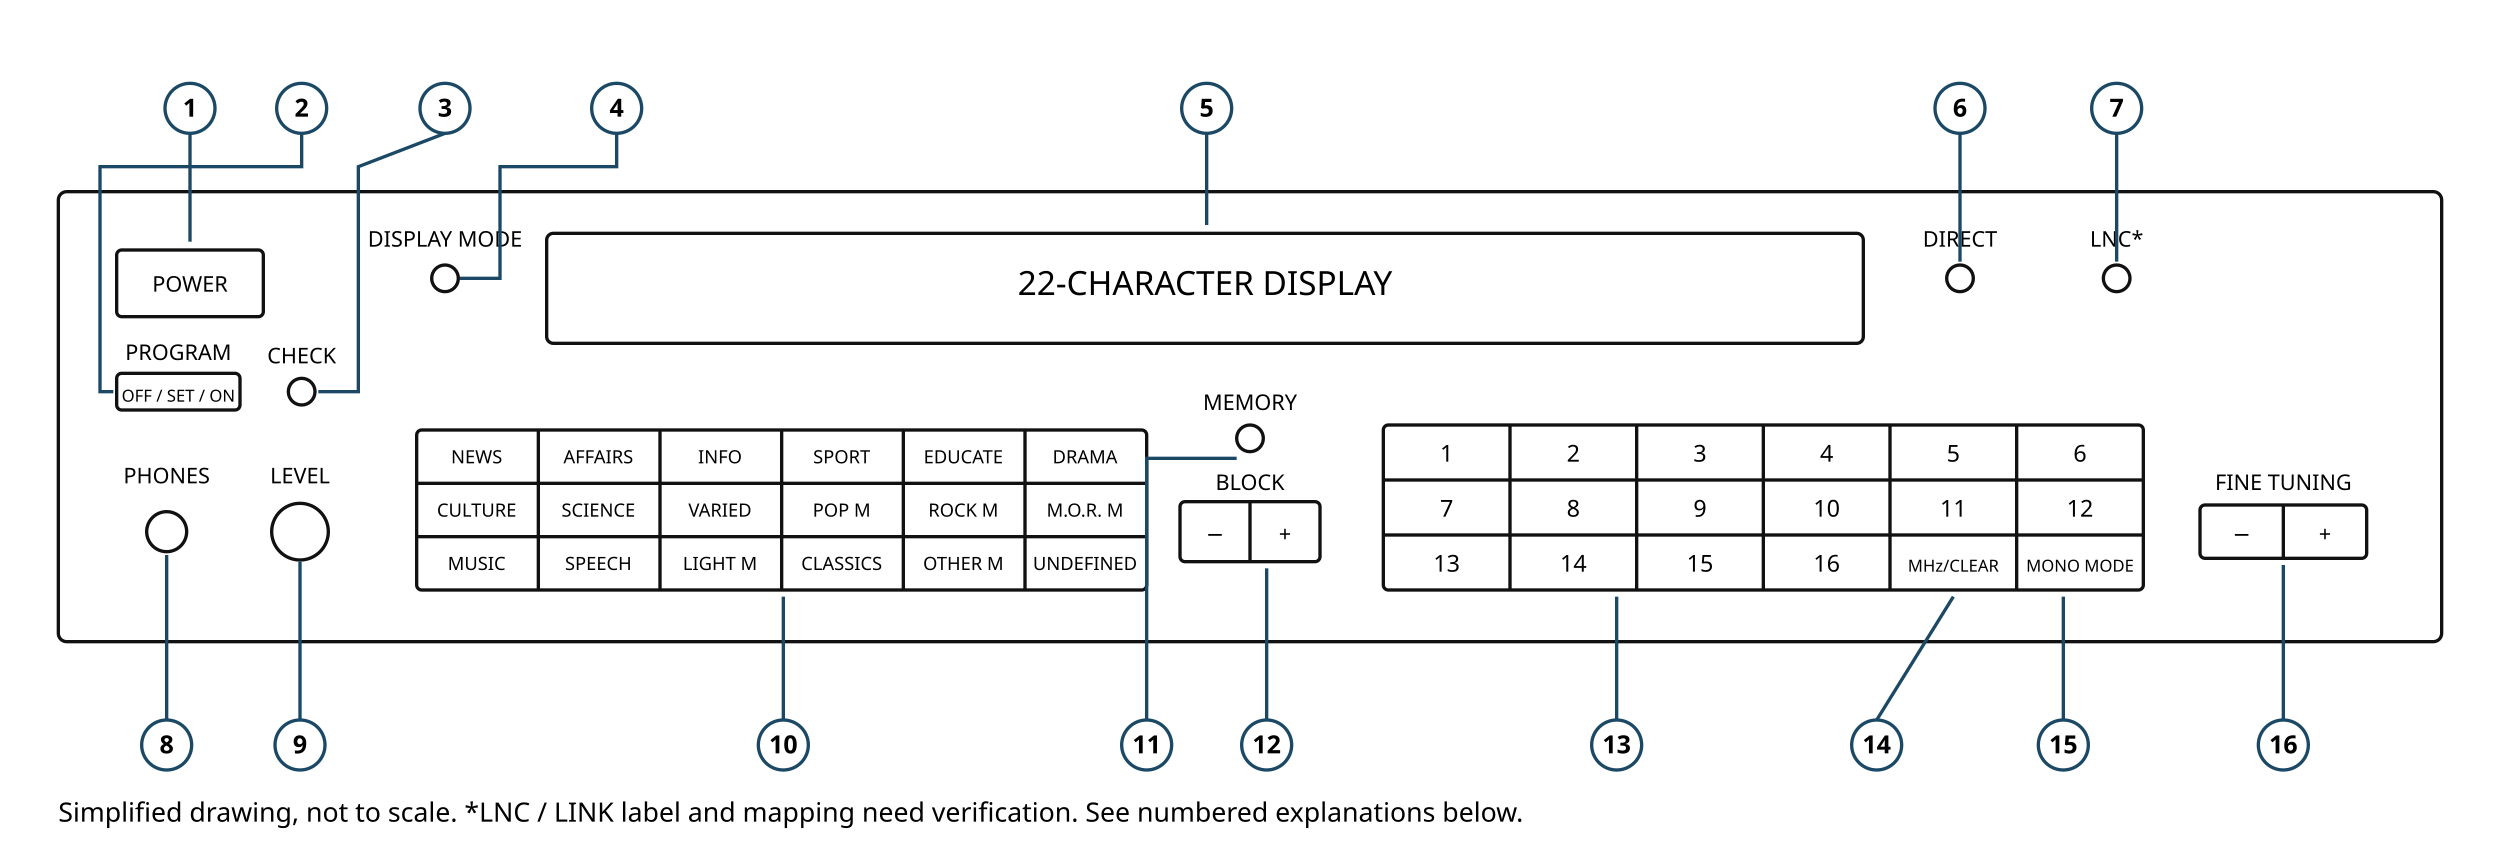
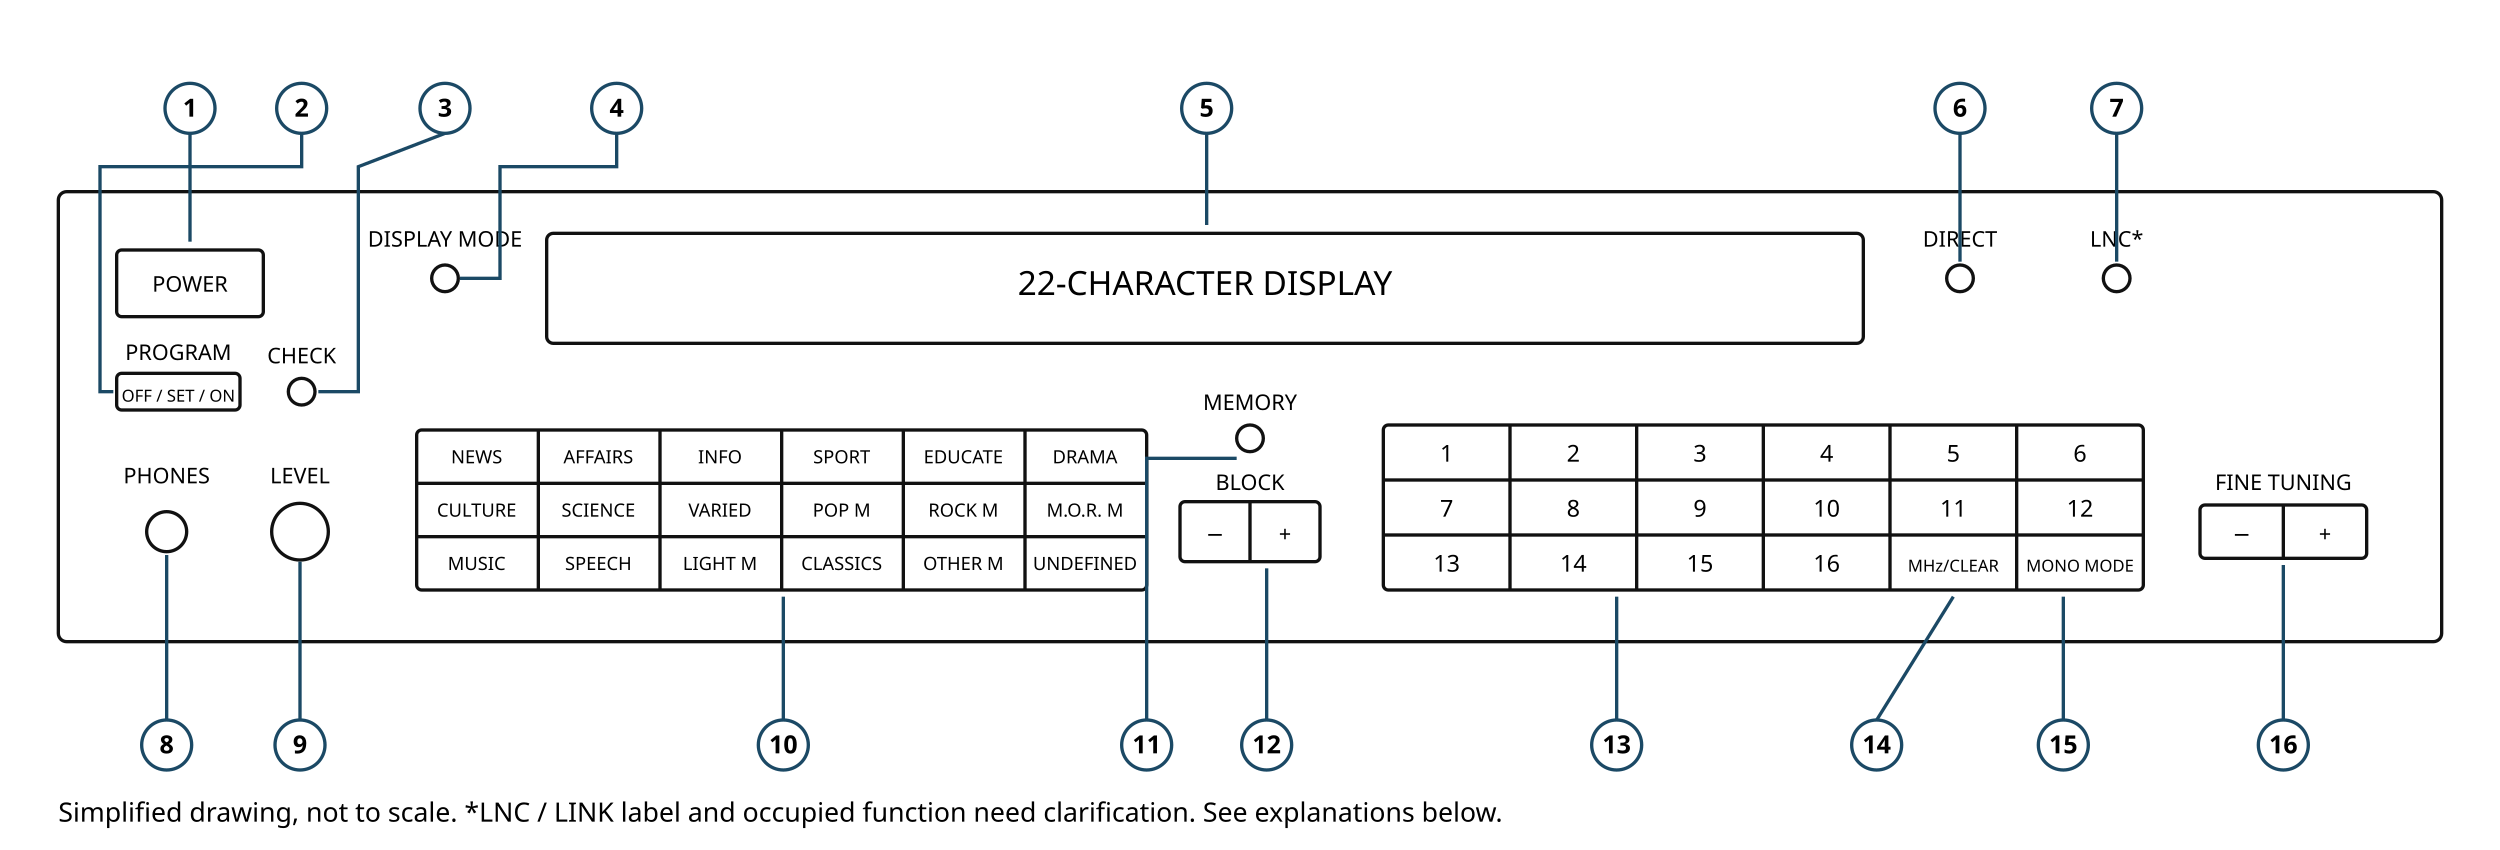
<svg xmlns="http://www.w3.org/2000/svg" width="1500" height="510" viewBox="0 0 1500 510" role="img" aria-labelledby="title description">
  <rect width="1500" height="510" fill="#ffffff" />
  <g fill="none" stroke="#111111" stroke-width="2">
    <rect x="35" y="115" width="1430" height="270" rx="5" />
    <rect x="70" y="150" width="88" height="40" rx="3" />
    <rect x="70" y="224" width="74" height="22" rx="3" />
    <circle cx="181" cy="235" r="8" />
    <circle cx="267" cy="167" r="8" />
    <rect x="328" y="140" width="790" height="66" rx="4" />
    <circle cx="1176" cy="167" r="8" />
    <circle cx="1270" cy="167" r="8" />
    <circle cx="100" cy="319" r="12" />
    <circle cx="180" cy="319" r="17" />
    <rect x="250" y="258" width="438" height="96" rx="3" />
    <path d="M250 290h438 M250 322h438 M323 258v96 M396 258v96 M469 258v96 M542 258v96 M615 258v96" />
    <circle cx="750" cy="263" r="8" />
    <rect x="708" y="301" width="84" height="36" rx="3" />
    <path d="M750 301v36" />
    <rect x="830" y="255" width="456" height="99" rx="3" />
    <path d="M830 288h456 M830 321h456 M906 255v99 M982 255v99 M1058 255v99 M1134 255v99 M1210 255v99" />
    <rect x="1320" y="303" width="100" height="32" rx="3" />
    <path d="M1370 303v32" />
  </g>
  <g fill="#000000" font-family="sans-serif" text-anchor="middle">
    <g font-size="13">
      <text x="114" y="175">POWER</text>
      <text x="107" y="216">PROGRAM</text>
      <text x="107" y="241" font-size="10">OFF / SET / ON</text>
      <text x="181" y="218">CHECK</text>
      <text x="267" y="148">DISPLAY MODE</text>
      <text x="723" y="177" font-size="20">22-CHARACTER DISPLAY</text>
      <text x="1176" y="148">DIRECT</text>
      <text x="1270" y="148">LNC*</text>
      <text x="100" y="290">PHONES</text>
      <text x="180" y="290">LEVEL</text>
      <text x="750" y="246">MEMORY</text>
      <text x="750" y="294">BLOCK</text>
      <text x="729" y="325">−</text>
      <text x="771" y="325">+</text>
      <text x="1370" y="294">FINE TUNING</text>
      <text x="1345" y="325">−</text>
      <text x="1395" y="325">+</text>
    </g>
    <g font-size="11">
      <text x="286" y="278">NEWS</text>
      <text x="359" y="278">AFFAIRS</text>
      <text x="432" y="278">INFO</text>
      <text x="505" y="278">SPORT</text>
      <text x="578" y="278">EDUCATE</text>
      <text x="651" y="278">DRAMA</text>
      <text x="286" y="310">CULTURE</text>
      <text x="359" y="310">SCIENCE</text>
      <text x="432" y="310">VARIED</text>
      <text x="505" y="310">POP M</text>
      <text x="578" y="310">ROCK M</text>
      <text x="651" y="310">M.O.R. M</text>
      <text x="286" y="342">MUSIC</text>
      <text x="359" y="342">SPEECH</text>
      <text x="432" y="342">LIGHT M</text>
      <text x="505" y="342">CLASSICS</text>
      <text x="578" y="342">OTHER M</text>
      <text x="651" y="342">UNDEFINED</text>
    </g>
    <g font-size="14">
      <text x="868" y="277">1</text>
      <text x="944" y="277">2</text>
      <text x="1020" y="277">3</text>
      <text x="1096" y="277">4</text>
      <text x="1172" y="277">5</text>
      <text x="1248" y="277">6</text>
      <text x="868" y="310">7</text>
      <text x="944" y="310">8</text>
      <text x="1020" y="310">9</text>
      <text x="1096" y="310">10</text>
      <text x="1172" y="310">11</text>
      <text x="1248" y="310">12</text>
      <text x="868" y="343">13</text>
      <text x="944" y="343">14</text>
      <text x="1020" y="343">15</text>
      <text x="1096" y="343">16</text>
      <text x="1172" y="343" font-size="10">MHz/CLEAR</text>
      <text x="1248" y="343" font-size="10">MONO MODE</text>
    </g>
  </g>
  <g fill="none" stroke="#1b4965" stroke-width="2">
    <path d="M114 80v65 M181 80v20H60v135h8 M267 80l-52 20v135h-24 M370 80v20h-70v67h-24 M724 80v55 M1176 80v77 M1270 80v77" />
    <path d="M100 432v-99 M180 432v-95 M470 432v-74 M688 432V275h54 M760 432v-91 M970 432v-74 M1126 432l46-74 M1238 432v-74 M1370 432v-93" />
  </g>
  <g fill="#ffffff" stroke="#1b4965" stroke-width="2">
    <circle cx="114" cy="65" r="15" />
    <circle cx="181" cy="65" r="15" />
    <circle cx="267" cy="65" r="15" />
    <circle cx="370" cy="65" r="15" />
    <circle cx="724" cy="65" r="15" />
    <circle cx="1176" cy="65" r="15" />
    <circle cx="1270" cy="65" r="15" />
    <circle cx="100" cy="447" r="15" />
    <circle cx="180" cy="447" r="15" />
    <circle cx="470" cy="447" r="15" />
    <circle cx="688" cy="447" r="15" />
    <circle cx="760" cy="447" r="15" />
    <circle cx="970" cy="447" r="15" />
    <circle cx="1126" cy="447" r="15" />
    <circle cx="1238" cy="447" r="15" />
    <circle cx="1370" cy="447" r="15" />
  </g>
  <g fill="#000000" font-family="sans-serif" font-size="15" font-weight="bold" text-anchor="middle">
    <text x="114" y="70">1</text>
    <text x="181" y="70">2</text>
    <text x="267" y="70">3</text>
    <text x="370" y="70">4</text>
    <text x="724" y="70">5</text>
    <text x="1176" y="70">6</text>
    <text x="1270" y="70">7</text>
    <text x="100" y="452">8</text>
    <text x="180" y="452">9</text>
    <text x="470" y="452">10</text>
    <text x="688" y="452">11</text>
    <text x="760" y="452">12</text>
    <text x="970" y="452">13</text>
    <text x="1126" y="452">14</text>
    <text x="1238" y="452">15</text>
    <text x="1370" y="452">16</text>
  </g>
-   <text x="35" y="493" fill="#000000" font-family="sans-serif" font-size="16">Simplified drawing, not to scale. *LNC / LINK label and mapping need verification. See numbered explanations below.</text>
+   <text x="35" y="493" fill="#000000" font-family="sans-serif" font-size="16">Simplified drawing, not to scale. *LNC / LINK label and occupied function need clarification. See explanations below.</text>
</svg>
